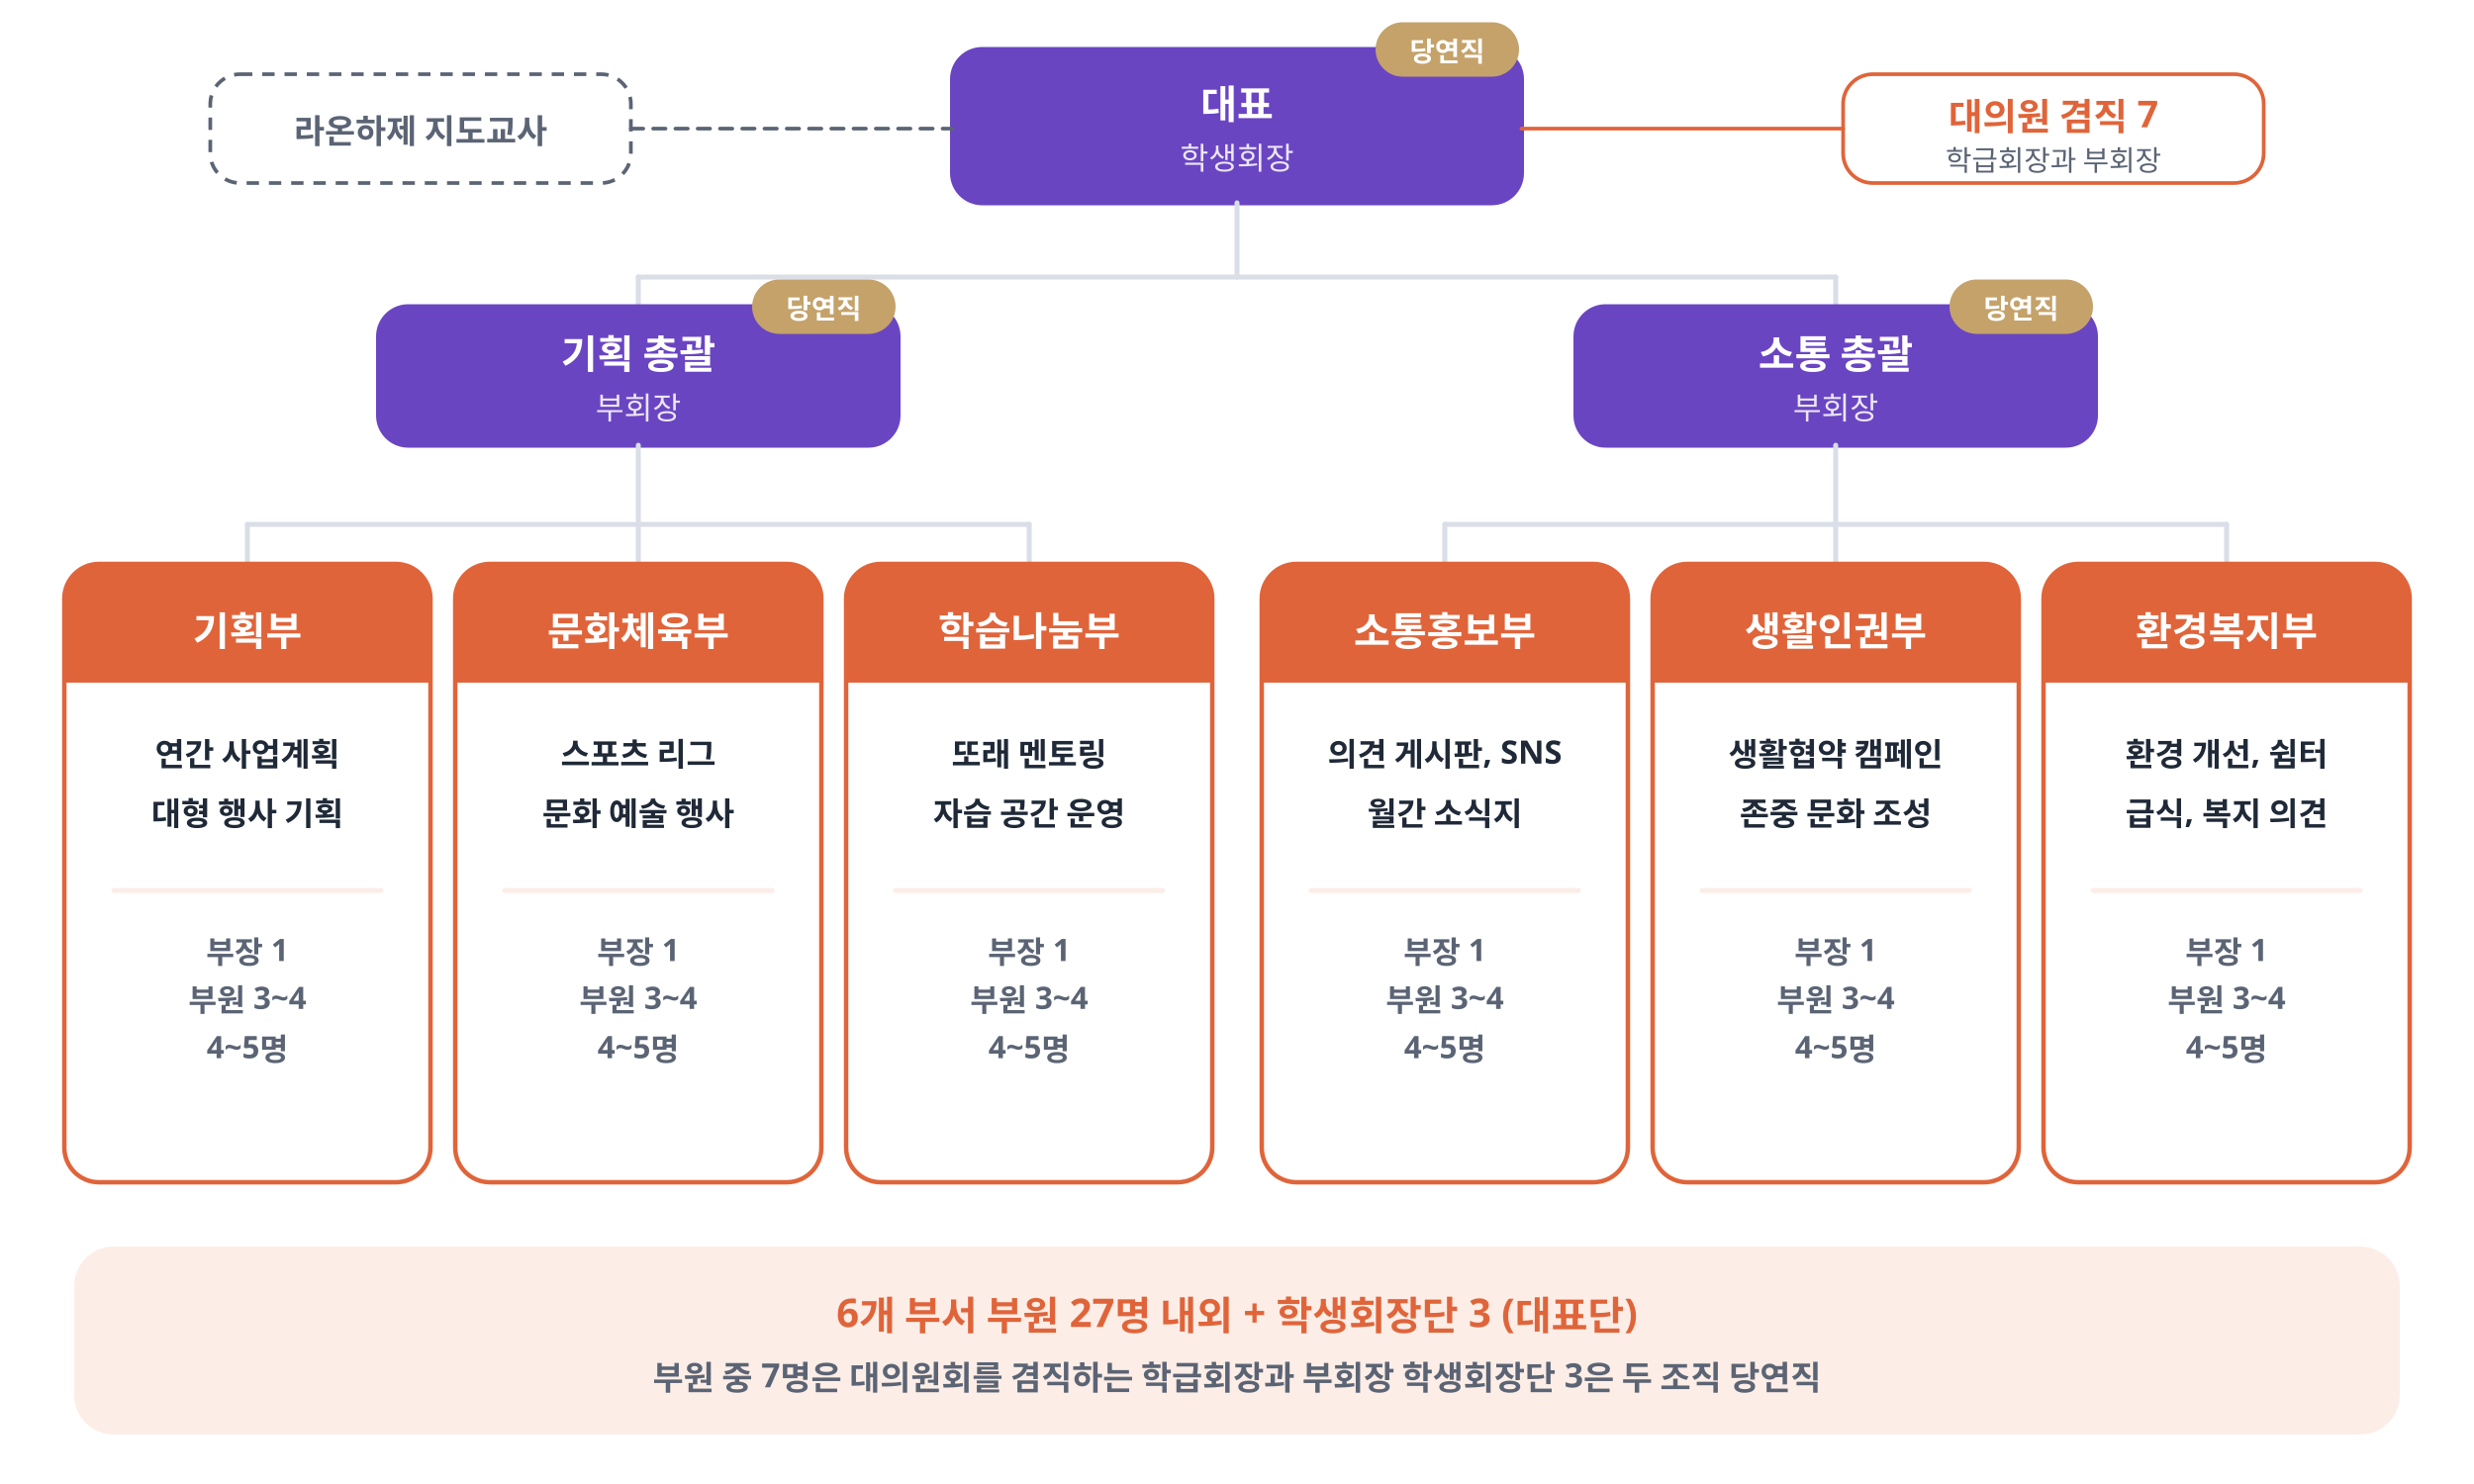
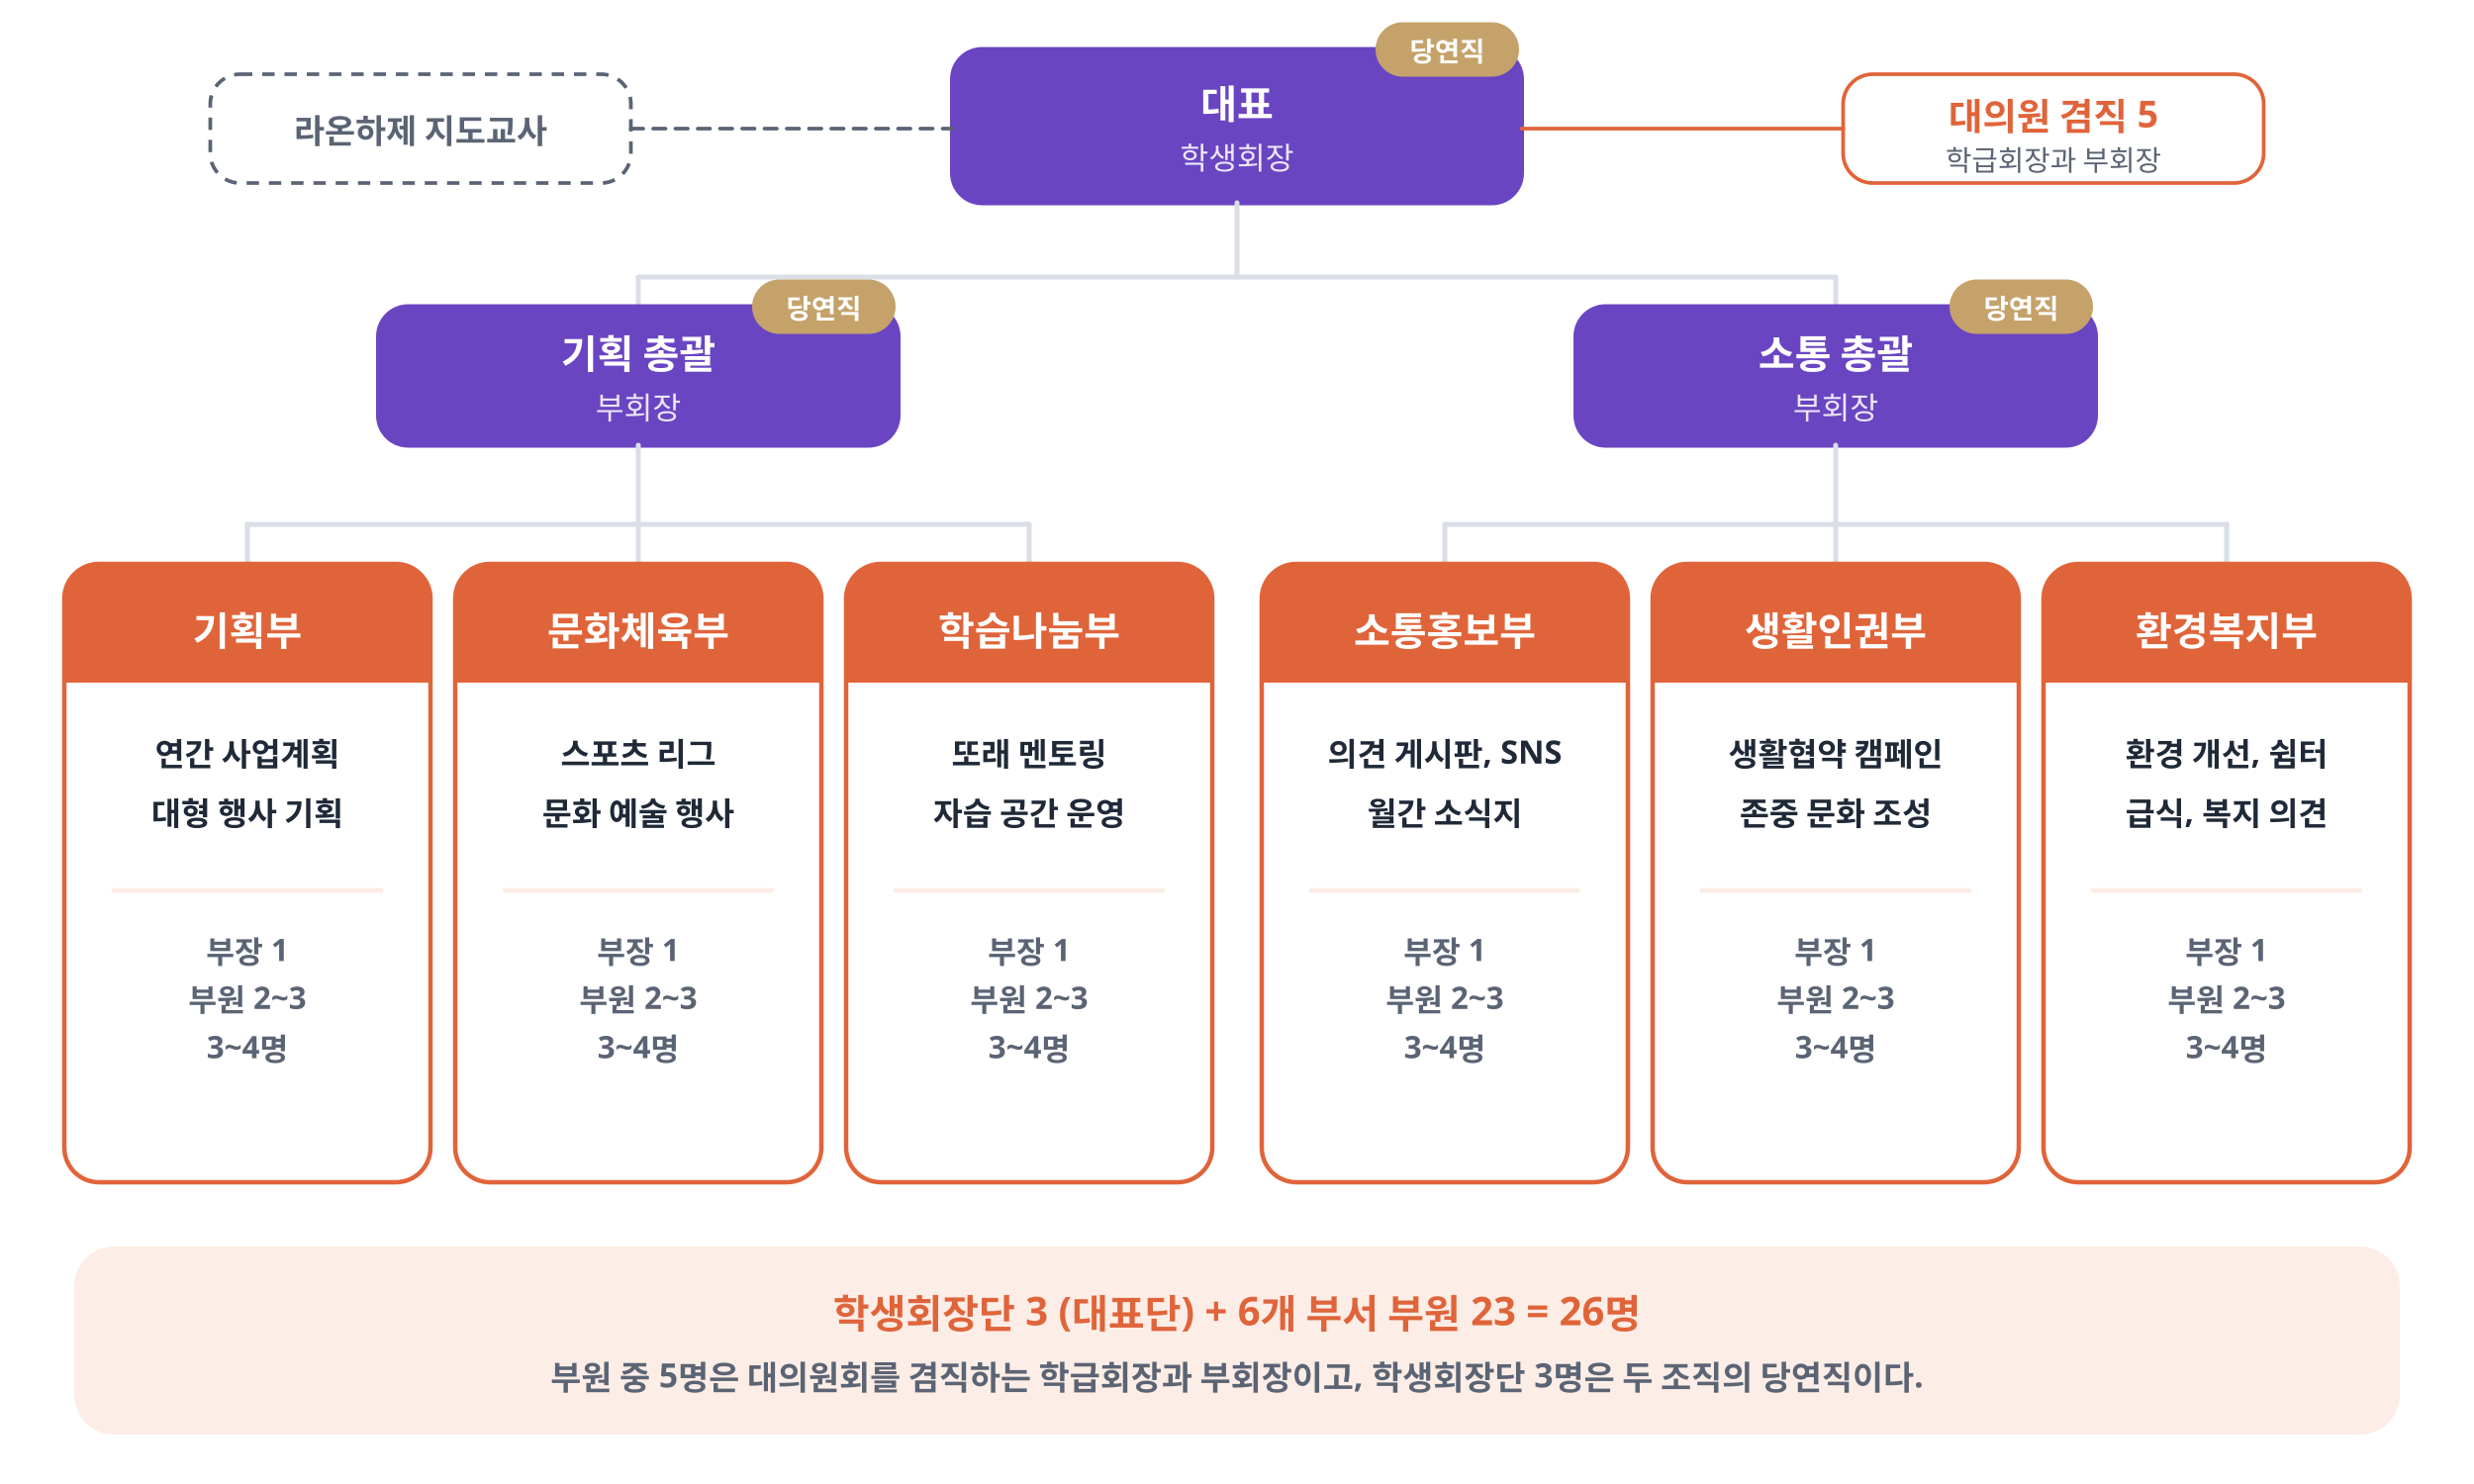
<svg xmlns="http://www.w3.org/2000/svg" viewBox="0 0 1000 600" width="1000" height="600" font-family="Pretendard, 'Pretendard Variable', 'Apple SD Gothic Neo', 'Malgun Gothic', sans-serif" role="img" aria-label="라온하제 조직도">
  <defs>
    <marker id="ah-muted" viewBox="0 0 10 10" refX="8.5" refY="5" markerWidth="7" markerHeight="7" orient="auto-start-reverse">
      <path d="M0,0 L10,5 L0,10 z" fill="#5B6474" />
    </marker>
    <marker id="ah-del" viewBox="0 0 10 10" refX="8.5" refY="5" markerWidth="7" markerHeight="7" orient="auto-start-reverse">
      <path d="M0,0 L10,5 L0,10 z" fill="#2A56C6" />
    </marker>
    <marker id="ah-raon" viewBox="0 0 10 10" refX="8.5" refY="5" markerWidth="7" markerHeight="7" orient="auto-start-reverse">
      <path d="M0,0 L10,5 L0,10 z" fill="#E0643A" />
    </marker>
    <marker id="ah-lead" viewBox="0 0 10 10" refX="8.5" refY="5" markerWidth="7" markerHeight="7" orient="auto-start-reverse">
      <path d="M0,0 L10,5 L0,10 z" fill="#6A45C2" />
    </marker>
    <marker id="ah-ink" viewBox="0 0 10 10" refX="8.5" refY="5" markerWidth="7" markerHeight="7" orient="auto-start-reverse">
      <path d="M0,0 L10,5 L0,10 z" fill="#15213B" />
    </marker>
    <marker id="ah-ok" viewBox="0 0 10 10" refX="8.5" refY="5" markerWidth="7" markerHeight="7" orient="auto-start-reverse">
      <path d="M0,0 L10,5 L0,10 z" fill="#14866D" />
    </marker>
    <marker id="ah-gold" viewBox="0 0 10 10" refX="8.5" refY="5" markerWidth="7" markerHeight="7" orient="auto-start-reverse">
      <path d="M0,0 L10,5 L0,10 z" fill="#C4A26A" />
    </marker>
  </defs>
  <rect width="1000" height="600" fill="#fff" />
  <rect x="385.0" y="20" width="230" height="62" rx="12" fill="#6A45C2" stroke="#6A45C2" stroke-width="2" />
-   <text x="500" y="41.0" font-size="16" font-weight="800" fill="#fff" text-anchor="middle" dominant-baseline="central">대표</text>
-   <text x="500" y="63.0" font-size="12.5" font-weight="500" fill="#ffffffdd" text-anchor="middle" dominant-baseline="central">학생회장</text>
+   <text x="500" y="41.0" font-size="16" font-weight="800" fill="#fff" text-anchor="middle" dominant-baseline="central" style="white-space:pre">대표</text>
+   <text x="500" y="63.0" font-size="12.5" font-weight="500" fill="#ffffffdd" text-anchor="middle" dominant-baseline="central" style="white-space:pre">학생회장</text>
  <rect x="556.0" y="9.0" width="58" height="22" rx="11.0" fill="#C4A26A" stroke="none" stroke-width="1.5" />
-   <text x="585.0" y="20" font-size="11" font-weight="700" fill="#fff" text-anchor="middle" dominant-baseline="central">당연직</text>
+   <text x="585.0" y="20" font-size="11" font-weight="700" fill="#fff" text-anchor="middle" dominant-baseline="central" style="white-space:pre">당연직</text>
  <rect x="85" y="30" width="170" height="44" rx="12" fill="#fff" stroke="#5B6474" stroke-width="1.5" stroke-dasharray="5 4" />
-   <text x="170" y="52" font-size="13.5" font-weight="700" fill="#5B6474" text-anchor="middle" dominant-baseline="central">라온하제 지도교사</text>
+   <text x="170" y="52" font-size="13.5" font-weight="700" fill="#5B6474" text-anchor="middle" dominant-baseline="central" style="white-space:pre">라온하제 지도교사</text>
  <line x1="255" y1="52" x2="385" y2="52" stroke="#5B6474" stroke-width="1.5" stroke-linecap="round" stroke-dasharray="5 4" />
  <rect x="745" y="30" width="170" height="44" rx="12" fill="#fff" stroke="#E0643A" stroke-width="1.5" />
-   <text x="830" y="46" font-size="15" font-weight="800" fill="#E0643A" text-anchor="middle" dominant-baseline="central">대의원 겸직 7</text>
-   <text x="830" y="64" font-size="11.5" font-weight="500" fill="#5B6474" text-anchor="middle" dominant-baseline="central">학급회장과 부회장</text>
+   <text x="830" y="46" font-size="15" font-weight="800" fill="#E0643A" text-anchor="middle" dominant-baseline="central" style="white-space:pre">대의원 겸직 5</text>
+   <text x="830" y="64" font-size="11.5" font-weight="500" fill="#5B6474" text-anchor="middle" dominant-baseline="central" style="white-space:pre">학급회장과 부회장</text>
  <line x1="615" y1="52" x2="745" y2="52" stroke="#E0643A" stroke-width="1.5" stroke-linecap="round" />
  <line x1="500" y1="82" x2="500" y2="112" stroke="#D9DEE7" stroke-width="2" stroke-linecap="round" />
  <line x1="258" y1="112" x2="742" y2="112" stroke="#D9DEE7" stroke-width="2" stroke-linecap="round" />
  <line x1="258" y1="112" x2="258" y2="124" stroke="#D9DEE7" stroke-width="2" stroke-linecap="round" />
  <rect x="153.0" y="124" width="210" height="56" rx="12" fill="#6A45C2" stroke="#6A45C2" stroke-width="2" />
-   <text x="258" y="142.0" font-size="16" font-weight="800" fill="#fff" text-anchor="middle" dominant-baseline="central">기획 총괄</text>
-   <text x="258" y="164.0" font-size="12.5" font-weight="500" fill="#ffffffdd" text-anchor="middle" dominant-baseline="central">부회장</text>
+   <text x="258" y="142.0" font-size="16" font-weight="800" fill="#fff" text-anchor="middle" dominant-baseline="central" style="white-space:pre">기획 총괄</text>
+   <text x="258" y="164.0" font-size="12.5" font-weight="500" fill="#ffffffdd" text-anchor="middle" dominant-baseline="central" style="white-space:pre">부회장</text>
  <rect x="304.0" y="113.0" width="58" height="22" rx="11.0" fill="#C4A26A" stroke="none" stroke-width="1.5" />
-   <text x="333.0" y="124" font-size="11" font-weight="700" fill="#fff" text-anchor="middle" dominant-baseline="central">당연직</text>
+   <text x="333.0" y="124" font-size="11" font-weight="700" fill="#fff" text-anchor="middle" dominant-baseline="central" style="white-space:pre">당연직</text>
  <line x1="258" y1="180" x2="258" y2="212" stroke="#D9DEE7" stroke-width="2" stroke-linecap="round" />
  <line x1="100" y1="212" x2="416" y2="212" stroke="#D9DEE7" stroke-width="2" stroke-linecap="round" />
  <line x1="100" y1="212" x2="100" y2="228" stroke="#D9DEE7" stroke-width="2" stroke-linecap="round" />
  <rect x="26" y="228" width="148" height="250" rx="14" fill="#fff" stroke="#E0643A" stroke-width="1.8" />
  <path d="M26,242 a14,14 0 0 1 14,-14 h120 a14,14 0 0 1 14,14 v34 h-148 z" fill="#E0643A" />
-   <text x="100" y="254" font-size="16" font-weight="800" fill="#fff" text-anchor="middle" dominant-baseline="central">기획부</text>
-   <text x="100" y="304" font-size="13" font-weight="600" fill="#1F2937" text-anchor="middle" dominant-baseline="central">연간 사업계획</text>
-   <text x="100" y="328" font-size="13" font-weight="600" fill="#1F2937" text-anchor="middle" dominant-baseline="central">대형 행사 기획</text>
+   <text x="100" y="254" font-size="16" font-weight="800" fill="#fff" text-anchor="middle" dominant-baseline="central" style="white-space:pre">기획부</text>
+   <text x="100" y="304" font-size="13" font-weight="600" fill="#1F2937" text-anchor="middle" dominant-baseline="central" style="white-space:pre">연간 사업계획</text>
+   <text x="100" y="328" font-size="13" font-weight="600" fill="#1F2937" text-anchor="middle" dominant-baseline="central" style="white-space:pre">대형 행사 기획</text>
  <line x1="46" y1="360" x2="154" y2="360" stroke="#FCEDE6" stroke-width="2" stroke-linecap="round" />
-   <text x="100" y="384.0" font-size="12.5" font-weight="600" fill="#5B6474" text-anchor="middle" dominant-baseline="central">부장 1</text>
-   <text x="100" y="403.375" font-size="12.5" font-weight="600" fill="#5B6474" text-anchor="middle" dominant-baseline="central">부원 3~4</text>
-   <text x="100" y="422.75" font-size="12.5" font-weight="600" fill="#5B6474" text-anchor="middle" dominant-baseline="central">4~5명</text>
+   <text x="100" y="384.0" font-size="12.5" font-weight="600" fill="#5B6474" text-anchor="middle" dominant-baseline="central" style="white-space:pre">부장 1</text>
+   <text x="100" y="403.375" font-size="12.5" font-weight="600" fill="#5B6474" text-anchor="middle" dominant-baseline="central" style="white-space:pre">부원 2~3</text>
+   <text x="100" y="422.75" font-size="12.5" font-weight="600" fill="#5B6474" text-anchor="middle" dominant-baseline="central" style="white-space:pre">3~4명</text>
  <line x1="258" y1="212" x2="258" y2="228" stroke="#D9DEE7" stroke-width="2" stroke-linecap="round" />
  <rect x="184" y="228" width="148" height="250" rx="14" fill="#fff" stroke="#E0643A" stroke-width="1.8" />
  <path d="M184,242 a14,14 0 0 1 14,-14 h120 a14,14 0 0 1 14,14 v34 h-148 z" fill="#E0643A" />
-   <text x="258" y="254" font-size="16" font-weight="800" fill="#fff" text-anchor="middle" dominant-baseline="central">문화체육부</text>
-   <text x="258" y="304" font-size="13" font-weight="600" fill="#1F2937" text-anchor="middle" dominant-baseline="central">스포츠 리그</text>
-   <text x="258" y="328" font-size="13" font-weight="600" fill="#1F2937" text-anchor="middle" dominant-baseline="central">문화 예술 행사</text>
+   <text x="258" y="254" font-size="16" font-weight="800" fill="#fff" text-anchor="middle" dominant-baseline="central" style="white-space:pre">문화체육부</text>
+   <text x="258" y="304" font-size="13" font-weight="600" fill="#1F2937" text-anchor="middle" dominant-baseline="central" style="white-space:pre">스포츠 리그</text>
+   <text x="258" y="328" font-size="13" font-weight="600" fill="#1F2937" text-anchor="middle" dominant-baseline="central" style="white-space:pre">문화 예술 행사</text>
  <line x1="204" y1="360" x2="312" y2="360" stroke="#FCEDE6" stroke-width="2" stroke-linecap="round" />
-   <text x="258" y="384.0" font-size="12.5" font-weight="600" fill="#5B6474" text-anchor="middle" dominant-baseline="central">부장 1</text>
-   <text x="258" y="403.375" font-size="12.5" font-weight="600" fill="#5B6474" text-anchor="middle" dominant-baseline="central">부원 3~4</text>
-   <text x="258" y="422.75" font-size="12.5" font-weight="600" fill="#5B6474" text-anchor="middle" dominant-baseline="central">4~5명</text>
+   <text x="258" y="384.0" font-size="12.5" font-weight="600" fill="#5B6474" text-anchor="middle" dominant-baseline="central" style="white-space:pre">부장 1</text>
+   <text x="258" y="403.375" font-size="12.5" font-weight="600" fill="#5B6474" text-anchor="middle" dominant-baseline="central" style="white-space:pre">부원 2~3</text>
+   <text x="258" y="422.75" font-size="12.5" font-weight="600" fill="#5B6474" text-anchor="middle" dominant-baseline="central" style="white-space:pre">3~4명</text>
  <line x1="416" y1="212" x2="416" y2="228" stroke="#D9DEE7" stroke-width="2" stroke-linecap="round" />
  <rect x="342" y="228" width="148" height="250" rx="14" fill="#fff" stroke="#E0643A" stroke-width="1.8" />
  <path d="M342,242 a14,14 0 0 1 14,-14 h120 a14,14 0 0 1 14,14 v34 h-148 z" fill="#E0643A" />
-   <text x="416" y="254" font-size="16" font-weight="800" fill="#fff" text-anchor="middle" dominant-baseline="central">학습나눔부</text>
-   <text x="416" y="304" font-size="13" font-weight="600" fill="#1F2937" text-anchor="middle" dominant-baseline="central">또래 멘토링</text>
-   <text x="416" y="328" font-size="13" font-weight="600" fill="#1F2937" text-anchor="middle" dominant-baseline="central">자습 공간 운영</text>
+   <text x="416" y="254" font-size="16" font-weight="800" fill="#fff" text-anchor="middle" dominant-baseline="central" style="white-space:pre">학습나눔부</text>
+   <text x="416" y="304" font-size="13" font-weight="600" fill="#1F2937" text-anchor="middle" dominant-baseline="central" style="white-space:pre">또래 멘토링</text>
+   <text x="416" y="328" font-size="13" font-weight="600" fill="#1F2937" text-anchor="middle" dominant-baseline="central" style="white-space:pre">자습 공간 운영</text>
  <line x1="362" y1="360" x2="470" y2="360" stroke="#FCEDE6" stroke-width="2" stroke-linecap="round" />
-   <text x="416" y="384.0" font-size="12.5" font-weight="600" fill="#5B6474" text-anchor="middle" dominant-baseline="central">부장 1</text>
-   <text x="416" y="403.375" font-size="12.5" font-weight="600" fill="#5B6474" text-anchor="middle" dominant-baseline="central">부원 3~4</text>
-   <text x="416" y="422.75" font-size="12.5" font-weight="600" fill="#5B6474" text-anchor="middle" dominant-baseline="central">4~5명</text>
+   <text x="416" y="384.0" font-size="12.5" font-weight="600" fill="#5B6474" text-anchor="middle" dominant-baseline="central" style="white-space:pre">부장 1</text>
+   <text x="416" y="403.375" font-size="12.5" font-weight="600" fill="#5B6474" text-anchor="middle" dominant-baseline="central" style="white-space:pre">부원 2~3</text>
+   <text x="416" y="422.75" font-size="12.5" font-weight="600" fill="#5B6474" text-anchor="middle" dominant-baseline="central" style="white-space:pre">3~4명</text>
  <line x1="742" y1="112" x2="742" y2="124" stroke="#D9DEE7" stroke-width="2" stroke-linecap="round" />
  <rect x="637.0" y="124" width="210" height="56" rx="12" fill="#6A45C2" stroke="#6A45C2" stroke-width="2" />
-   <text x="742" y="142.0" font-size="16" font-weight="800" fill="#fff" text-anchor="middle" dominant-baseline="central">소통 총괄</text>
-   <text x="742" y="164.0" font-size="12.5" font-weight="500" fill="#ffffffdd" text-anchor="middle" dominant-baseline="central">부회장</text>
+   <text x="742" y="142.0" font-size="16" font-weight="800" fill="#fff" text-anchor="middle" dominant-baseline="central" style="white-space:pre">소통 총괄</text>
+   <text x="742" y="164.0" font-size="12.5" font-weight="500" fill="#ffffffdd" text-anchor="middle" dominant-baseline="central" style="white-space:pre">부회장</text>
  <rect x="788.0" y="113.0" width="58" height="22" rx="11.0" fill="#C4A26A" stroke="none" stroke-width="1.5" />
-   <text x="817.0" y="124" font-size="11" font-weight="700" fill="#fff" text-anchor="middle" dominant-baseline="central">당연직</text>
+   <text x="817.0" y="124" font-size="11" font-weight="700" fill="#fff" text-anchor="middle" dominant-baseline="central" style="white-space:pre">당연직</text>
  <line x1="742" y1="180" x2="742" y2="212" stroke="#D9DEE7" stroke-width="2" stroke-linecap="round" />
  <line x1="584" y1="212" x2="900" y2="212" stroke="#D9DEE7" stroke-width="2" stroke-linecap="round" />
  <line x1="584" y1="212" x2="584" y2="228" stroke="#D9DEE7" stroke-width="2" stroke-linecap="round" />
  <rect x="510" y="228" width="148" height="250" rx="14" fill="#fff" stroke="#E0643A" stroke-width="1.8" />
  <path d="M510,242 a14,14 0 0 1 14,-14 h120 a14,14 0 0 1 14,14 v34 h-148 z" fill="#E0643A" />
-   <text x="584" y="254" font-size="16" font-weight="800" fill="#fff" text-anchor="middle" dominant-baseline="central">소통홍보부</text>
-   <text x="584" y="304" font-size="13" font-weight="600" fill="#1F2937" text-anchor="middle" dominant-baseline="central">의견 게시판, SNS</text>
-   <text x="584" y="328" font-size="13" font-weight="600" fill="#1F2937" text-anchor="middle" dominant-baseline="central">월간 소식지</text>
+   <text x="584" y="254" font-size="16" font-weight="800" fill="#fff" text-anchor="middle" dominant-baseline="central" style="white-space:pre">소통홍보부</text>
+   <text x="584" y="304" font-size="13" font-weight="600" fill="#1F2937" text-anchor="middle" dominant-baseline="central" style="white-space:pre">의견 게시판, SNS</text>
+   <text x="584" y="328" font-size="13" font-weight="600" fill="#1F2937" text-anchor="middle" dominant-baseline="central" style="white-space:pre">월간 소식지</text>
  <line x1="530" y1="360" x2="638" y2="360" stroke="#FCEDE6" stroke-width="2" stroke-linecap="round" />
-   <text x="584" y="384.0" font-size="12.5" font-weight="600" fill="#5B6474" text-anchor="middle" dominant-baseline="central">부장 1</text>
-   <text x="584" y="403.375" font-size="12.5" font-weight="600" fill="#5B6474" text-anchor="middle" dominant-baseline="central">부원 3~4</text>
-   <text x="584" y="422.75" font-size="12.5" font-weight="600" fill="#5B6474" text-anchor="middle" dominant-baseline="central">4~5명</text>
+   <text x="584" y="384.0" font-size="12.5" font-weight="600" fill="#5B6474" text-anchor="middle" dominant-baseline="central" style="white-space:pre">부장 1</text>
+   <text x="584" y="403.375" font-size="12.5" font-weight="600" fill="#5B6474" text-anchor="middle" dominant-baseline="central" style="white-space:pre">부원 2~3</text>
+   <text x="584" y="422.75" font-size="12.5" font-weight="600" fill="#5B6474" text-anchor="middle" dominant-baseline="central" style="white-space:pre">3~4명</text>
  <line x1="742" y1="212" x2="742" y2="228" stroke="#D9DEE7" stroke-width="2" stroke-linecap="round" />
  <rect x="668" y="228" width="148" height="250" rx="14" fill="#fff" stroke="#E0643A" stroke-width="1.8" />
  <path d="M668,242 a14,14 0 0 1 14,-14 h120 a14,14 0 0 1 14,14 v34 h-148 z" fill="#E0643A" />
-   <text x="742" y="254" font-size="16" font-weight="800" fill="#fff" text-anchor="middle" dominant-baseline="central">생활인권부</text>
-   <text x="742" y="304" font-size="13" font-weight="600" fill="#1F2937" text-anchor="middle" dominant-baseline="central">생활협약 캠페인</text>
-   <text x="742" y="328" font-size="13" font-weight="600" fill="#1F2937" text-anchor="middle" dominant-baseline="central">존중 문화 조성</text>
+   <text x="742" y="254" font-size="16" font-weight="800" fill="#fff" text-anchor="middle" dominant-baseline="central" style="white-space:pre">생활인권부</text>
+   <text x="742" y="304" font-size="13" font-weight="600" fill="#1F2937" text-anchor="middle" dominant-baseline="central" style="white-space:pre">생활협약 캠페인</text>
+   <text x="742" y="328" font-size="13" font-weight="600" fill="#1F2937" text-anchor="middle" dominant-baseline="central" style="white-space:pre">존중 문화 조성</text>
  <line x1="688" y1="360" x2="796" y2="360" stroke="#FCEDE6" stroke-width="2" stroke-linecap="round" />
-   <text x="742" y="384.0" font-size="12.5" font-weight="600" fill="#5B6474" text-anchor="middle" dominant-baseline="central">부장 1</text>
-   <text x="742" y="403.375" font-size="12.5" font-weight="600" fill="#5B6474" text-anchor="middle" dominant-baseline="central">부원 3~4</text>
-   <text x="742" y="422.75" font-size="12.5" font-weight="600" fill="#5B6474" text-anchor="middle" dominant-baseline="central">4~5명</text>
+   <text x="742" y="384.0" font-size="12.5" font-weight="600" fill="#5B6474" text-anchor="middle" dominant-baseline="central" style="white-space:pre">부장 1</text>
+   <text x="742" y="403.375" font-size="12.5" font-weight="600" fill="#5B6474" text-anchor="middle" dominant-baseline="central" style="white-space:pre">부원 2~3</text>
+   <text x="742" y="422.75" font-size="12.5" font-weight="600" fill="#5B6474" text-anchor="middle" dominant-baseline="central" style="white-space:pre">3~4명</text>
  <line x1="900" y1="212" x2="900" y2="228" stroke="#D9DEE7" stroke-width="2" stroke-linecap="round" />
  <rect x="826" y="228" width="148" height="250" rx="14" fill="#fff" stroke="#E0643A" stroke-width="1.8" />
  <path d="M826,242 a14,14 0 0 1 14,-14 h120 a14,14 0 0 1 14,14 v34 h-148 z" fill="#E0643A" />
-   <text x="900" y="254" font-size="16" font-weight="800" fill="#fff" text-anchor="middle" dominant-baseline="central">환경복지부</text>
-   <text x="900" y="304" font-size="13" font-weight="600" fill="#1F2937" text-anchor="middle" dominant-baseline="central">환경 개선, 쉼터</text>
-   <text x="900" y="328" font-size="13" font-weight="600" fill="#1F2937" text-anchor="middle" dominant-baseline="central">급식, 복지 의견</text>
+   <text x="900" y="254" font-size="16" font-weight="800" fill="#fff" text-anchor="middle" dominant-baseline="central" style="white-space:pre">환경복지부</text>
+   <text x="900" y="304" font-size="13" font-weight="600" fill="#1F2937" text-anchor="middle" dominant-baseline="central" style="white-space:pre">환경 개선, 쉼터</text>
+   <text x="900" y="328" font-size="13" font-weight="600" fill="#1F2937" text-anchor="middle" dominant-baseline="central" style="white-space:pre">급식, 복지 의견</text>
  <line x1="846" y1="360" x2="954" y2="360" stroke="#FCEDE6" stroke-width="2" stroke-linecap="round" />
-   <text x="900" y="384.0" font-size="12.5" font-weight="600" fill="#5B6474" text-anchor="middle" dominant-baseline="central">부장 1</text>
-   <text x="900" y="403.375" font-size="12.5" font-weight="600" fill="#5B6474" text-anchor="middle" dominant-baseline="central">부원 3~4</text>
-   <text x="900" y="422.75" font-size="12.5" font-weight="600" fill="#5B6474" text-anchor="middle" dominant-baseline="central">4~5명</text>
+   <text x="900" y="384.0" font-size="12.5" font-weight="600" fill="#5B6474" text-anchor="middle" dominant-baseline="central" style="white-space:pre">부장 1</text>
+   <text x="900" y="403.375" font-size="12.5" font-weight="600" fill="#5B6474" text-anchor="middle" dominant-baseline="central" style="white-space:pre">부원 2~3</text>
+   <text x="900" y="422.75" font-size="12.5" font-weight="600" fill="#5B6474" text-anchor="middle" dominant-baseline="central" style="white-space:pre">3~4명</text>
  <rect x="30" y="504" width="940" height="76" rx="16" fill="#FCEDE6" stroke="none" stroke-width="0" />
-   <text x="500" y="530" font-size="16" font-weight="800" fill="#E0643A" text-anchor="middle" dominant-baseline="central">6개 부서 부원 27명 내외 + 학생회장단 3 (대표단)</text>
-   <text x="500" y="556" font-size="13.5" font-weight="600" fill="#5B6474" text-anchor="middle" dominant-baseline="central">부원 중 7명은 대의원회를 겸직하는 학급회장과 부회장  학생회장단 3은 두 조직 당연직</text>
+   <text x="500" y="530" font-size="16" font-weight="800" fill="#E0643A" text-anchor="middle" dominant-baseline="central" style="white-space:pre">학생회장단 3 (대표단) + 6개 부서 부원 23 = 26명</text>
+   <text x="500" y="556" font-size="13.5" font-weight="600" fill="#5B6474" text-anchor="middle" dominant-baseline="central" style="white-space:pre">부원 중 5명은 대의원회를 겸직하는 학급회장과 부회장이고, 학생회장단 3명은 두 조직의 당연직이다.</text>
</svg>
